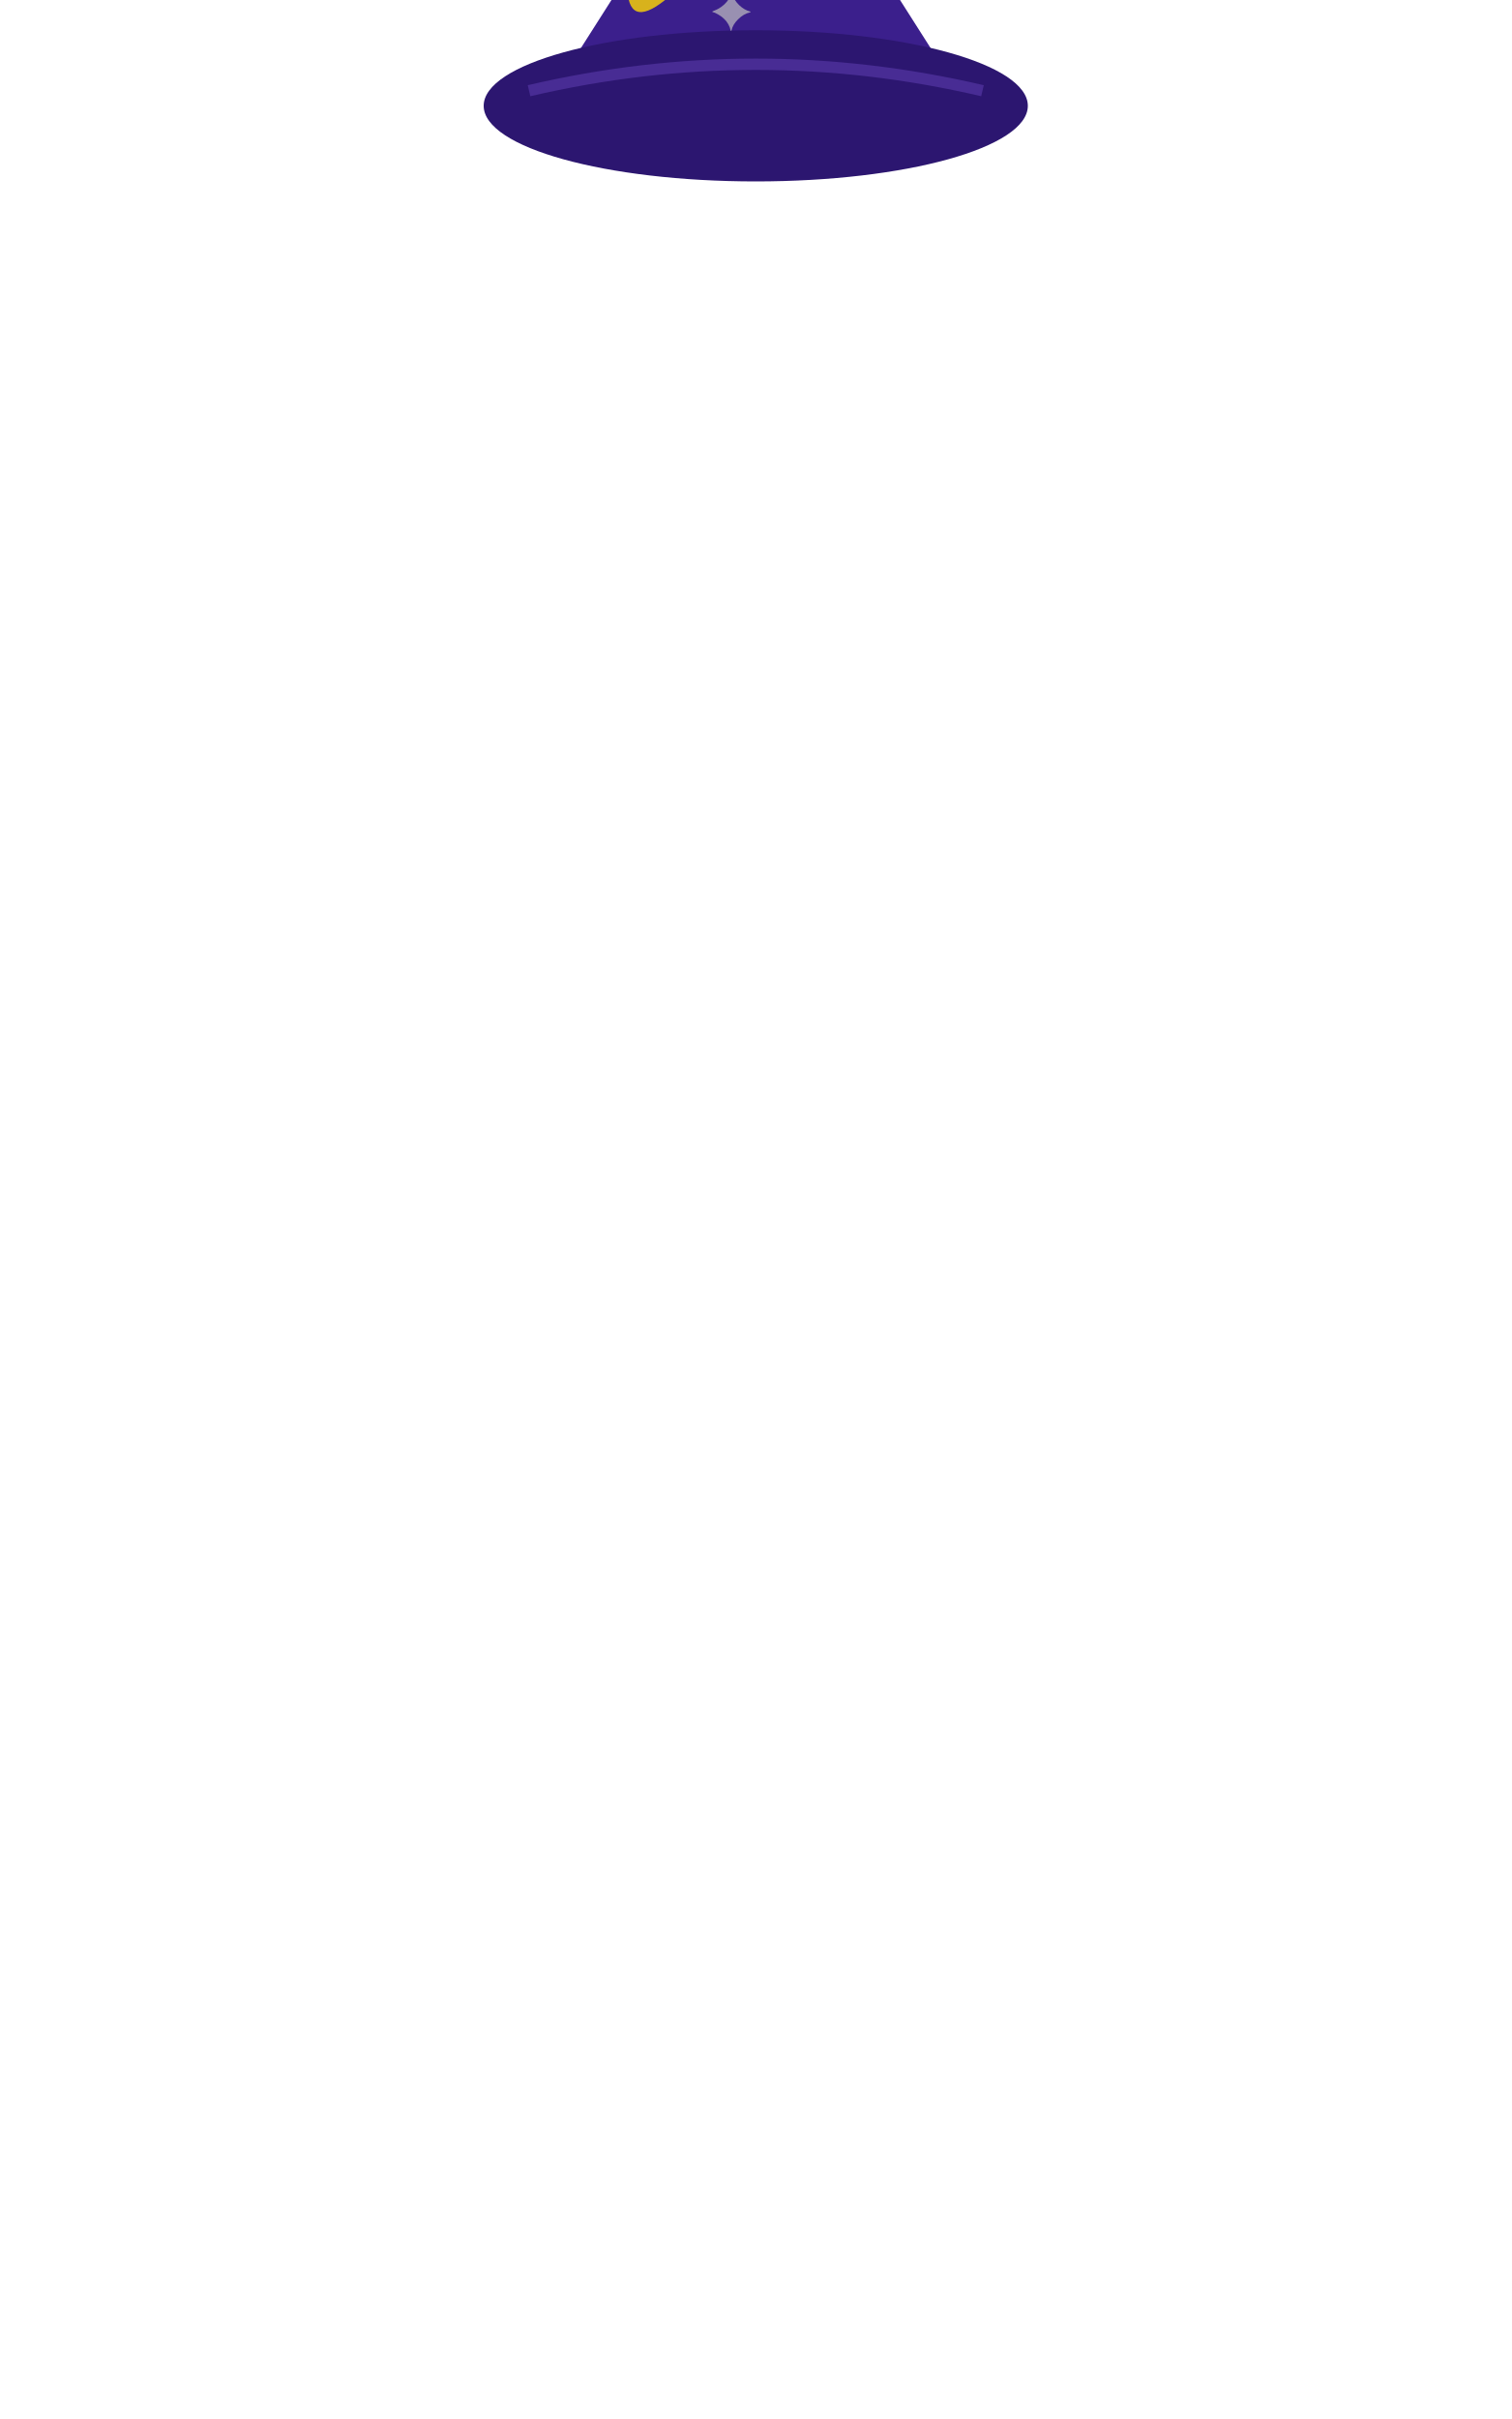
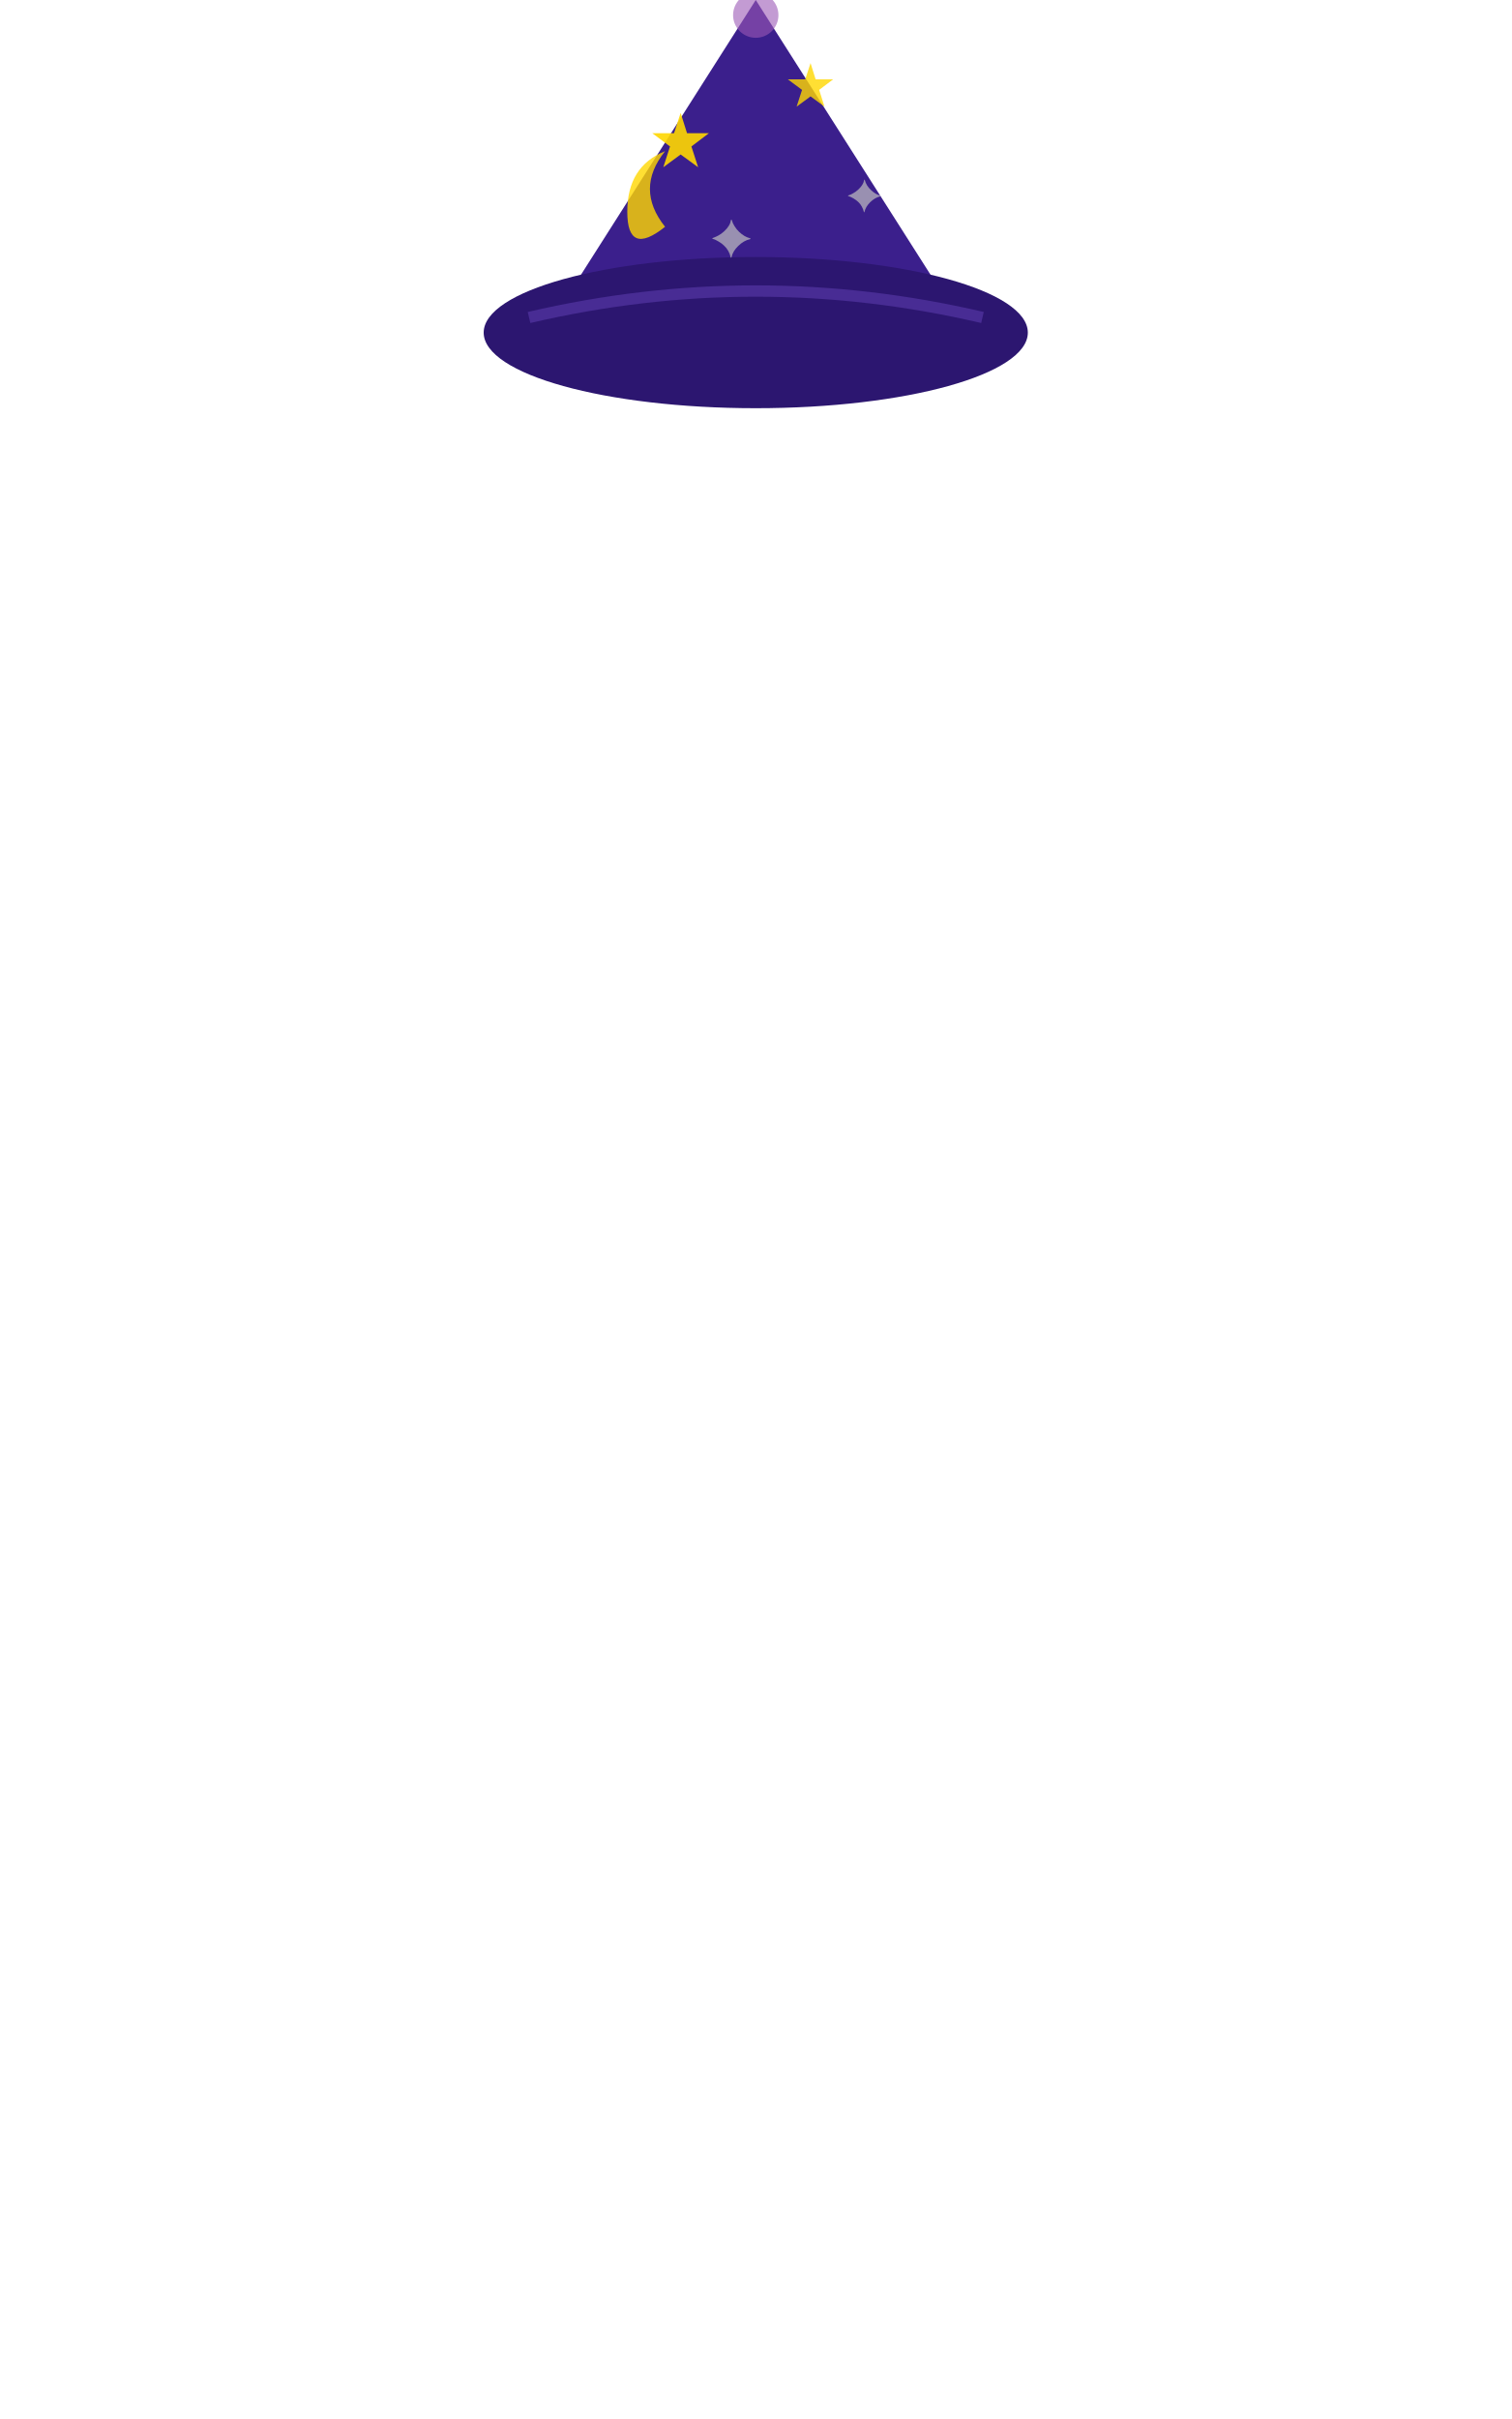
<svg xmlns="http://www.w3.org/2000/svg" viewBox="0 0 200 320" width="200" height="320">
-   <polygon points="100,-30 72,14 128,14" fill="#3B1F8C" />
-   <rect x="72" y="8" width="56" height="8" fill="#6B2D8B" rx="1" />
-   <ellipse cx="100" cy="14" rx="36" ry="10" fill="#2C1670" />
-   <text x="86" y="-8" font-size="10" fill="#FFD700" opacity="0.9">★</text>
-   <text x="104" y="-16" font-size="8" fill="#FFD700" opacity="0.8">★</text>
-   <text x="94" y="4" font-size="7" fill="#C0C0C0" opacity="0.7">✦</text>
-   <text x="112" y="-2" font-size="6" fill="#C0C0C0" opacity="0.7">✦</text>
-   <path d="M88 0 Q84 -5 88 -10 Q83 -8 83 -2 Q83 4 88 0" fill="#FFD700" opacity="0.8" />
-   <path d="M70 12 Q100 5 130 12" stroke="#5A3AAB" stroke-width="1.5" fill="none" opacity="0.6" />
+   <polygon points="100,0 72,44 128,44" fill="#3B1F8C" />
+   <rect x="72" y="38" width="56" height="8" fill="#6B2D8B" rx="1" />
+   <ellipse cx="100" cy="44" rx="36" ry="10" fill="#2C1670" />
+   <text x="86" y="22" font-size="10" fill="#FFD700" opacity="0.9">★</text>
+   <text x="104" y="14" font-size="8" fill="#FFD700" opacity="0.8">★</text>
+   <text x="94" y="34" font-size="7" fill="#C0C0C0" opacity="0.7">✦</text>
+   <text x="112" y="28" font-size="6" fill="#C0C0C0" opacity="0.7">✦</text>
+   <path d="M88 30 Q84 25 88 20 Q83 22 83 28 Q83 34 88 30" fill="#FFD700" opacity="0.8" />
+   <circle cx="100" cy="2" r="3" fill="#9B59B6" opacity="0.6" />
+   <path d="M70 42 Q100 35 130 42" stroke="#5A3AAB" stroke-width="1.5" fill="none" opacity="0.6" />
</svg>
